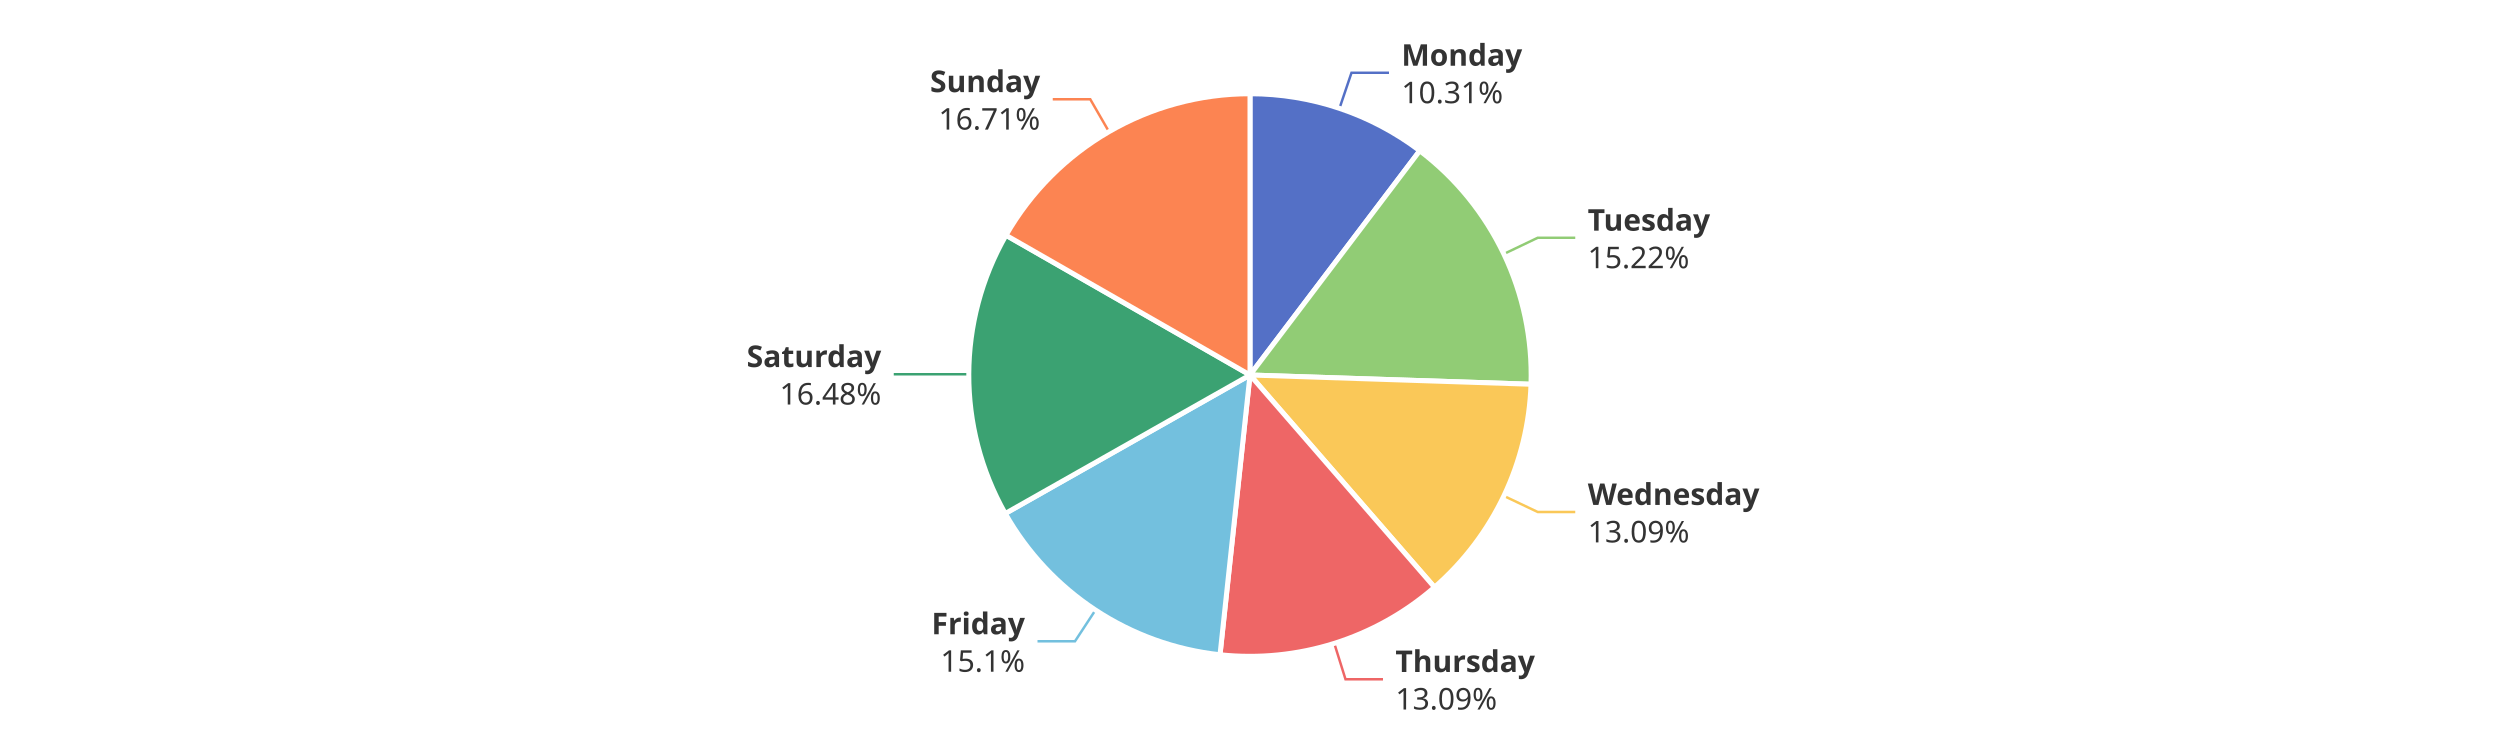
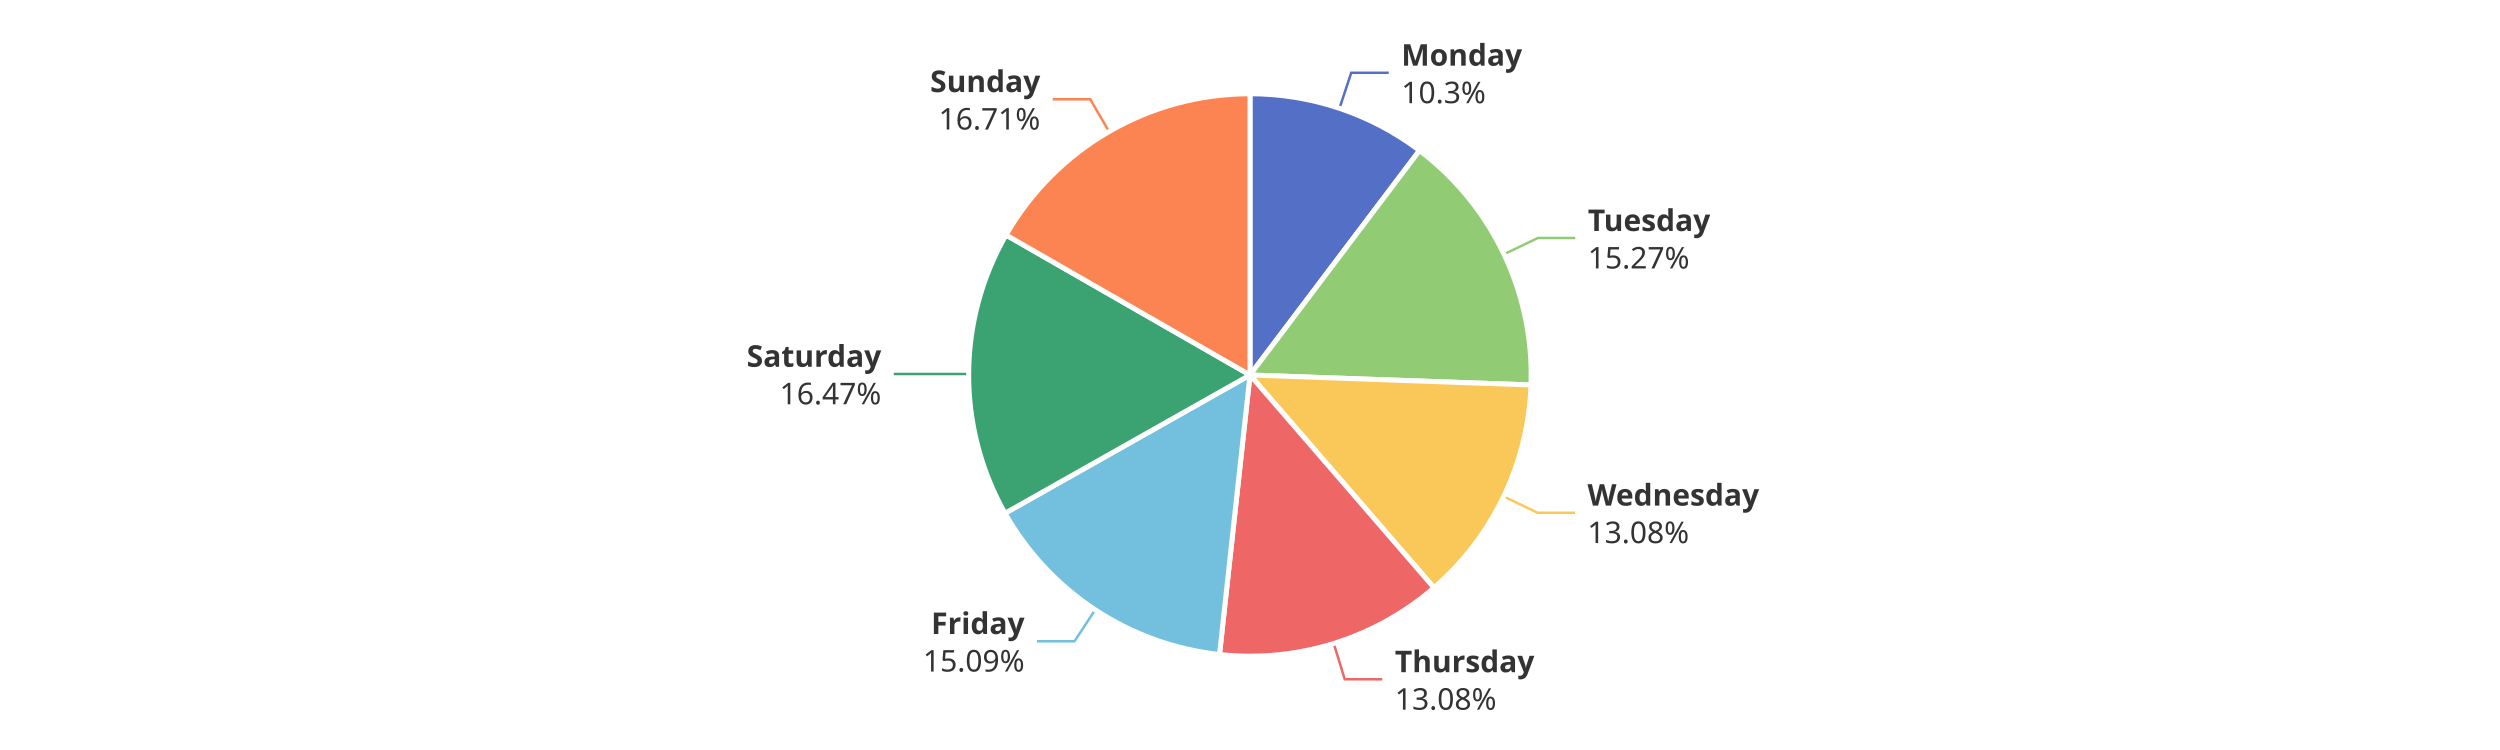
<svg xmlns="http://www.w3.org/2000/svg" width="1000" height="300" version="1.1" baseProfile="full" viewBox="0 0 1000 300">
  <rect width="1000" height="300" x="0" y="0" id="0" fill="#ffffff" />
-   <polyline points="535.8 43.3 540.6 29.1 555.6 29.1" fill="none" stroke="#5470c6" />
-   <polyline points="601.5 101.6 615.1 95.1 630.1 95.1" fill="none" stroke="#91cc75" />
-   <polyline points="601.6 198.4 615.1 204.8 630.1 204.8" fill="none" stroke="#fac858" />
-   <polyline points="533.7 257.3 538.2 271.7 553.2 271.7" fill="none" stroke="#ee6666" />
-   <polyline points="438.2 244 430 256.5 415 256.5" fill="none" stroke="#73c0de" />
-   <polyline points="387.5 149.7 372.5 149.7 357.5 149.7" fill="none" stroke="#3ba272" />
-   <polyline points="443.6 52.7 436.1 39.7 421.1 39.7" fill="none" stroke="#fc8452" />
-   <path d="M500 37.5A112.5 112.5 0 0 1 567.9 60.3L500 150Z" fill="#5470c6" stroke="#fff" stroke-width="2" stroke-linejoin="round" />
-   <path d="M567.9 60.3A112.5 112.5 0 0 1 612.4 153.7L500 150Z" fill="#91cc75" stroke="#fff" stroke-width="2" stroke-linejoin="round" />
-   <path d="M612.4 153.7A112.5 112.5 0 0 1 573.8 234.9L500 150Z" fill="#fac858" stroke="#fff" stroke-width="2" stroke-linejoin="round" />
-   <path d="M573.8 234.9A112.5 112.5 0 0 1 488 261.9L500 150Z" fill="#ee6666" stroke="#fff" stroke-width="2" stroke-linejoin="round" />
-   <path d="M488 261.9A112.5 112.5 0 0 1 402.1 205.4L500 150Z" fill="#73c0de" stroke="#fff" stroke-width="2" stroke-linejoin="round" />
-   <path d="M402.1 205.4A112.5 112.5 0 0 1 402.4 94.1L500 150Z" fill="#3ba272" stroke="#fff" stroke-width="2" stroke-linejoin="round" />
-   <path d="M402.4 94.1A112.5 112.5 0 0 1 500 37.5L500 150Z" fill="#fc8452" stroke="#fff" stroke-width="2" stroke-linejoin="round" />
-   <path d="M0 -15l42.8 0l0 30l-42.8 0Z" transform="translate(560.5748 29.1284)" fill="none" />
-   <text dominant-baseline="central" text-anchor="start" style="font-size:12px;font-family:sans-serif;font-weight:bold;" y="-7.5" transform="translate(560.5748 29.1284)" fill="#333" stroke="rgb(255,255,255)" stroke-width="2" paint-order="stroke" stroke-miterlimit="2">Monday</text>
-   <text dominant-baseline="central" text-anchor="start" style="font-size:12px;font-family:sans-serif;" y="7.5" transform="translate(560.5748 29.1284)" fill="#333" stroke="rgb(255,255,255)" stroke-width="2" paint-order="stroke" stroke-miterlimit="2">10.31%</text>
-   <path d="M0 -15l46.2 0l0 30l-46.2 0Z" transform="translate(635.0849 95.121)" fill="none" />
-   <text dominant-baseline="central" text-anchor="start" style="font-size:12px;font-family:sans-serif;font-weight:bold;" y="-7.5" transform="translate(635.0849 95.121)" fill="#333" stroke="rgb(255,255,255)" stroke-width="2" paint-order="stroke" stroke-miterlimit="2">Tuesday</text>
-   <text dominant-baseline="central" text-anchor="start" style="font-size:12px;font-family:sans-serif;" y="7.5" transform="translate(635.0849 95.121)" fill="#333" stroke="rgb(255,255,255)" stroke-width="2" paint-order="stroke" stroke-miterlimit="2">15.22%</text>
-   <path d="M0 -15l63.6 0l0 30l-63.6 0Z" transform="translate(635.1194 204.8067)" fill="none" />
-   <text dominant-baseline="central" text-anchor="start" style="font-size:12px;font-family:sans-serif;font-weight:bold;" y="-7.5" transform="translate(635.1194 204.8067)" fill="#333" stroke="rgb(255,255,255)" stroke-width="2" paint-order="stroke" stroke-miterlimit="2">Wednesday</text>
-   <text dominant-baseline="central" text-anchor="start" style="font-size:12px;font-family:sans-serif;" y="7.5" transform="translate(635.1194 204.8067)" fill="#333" stroke="rgb(255,255,255)" stroke-width="2" paint-order="stroke" stroke-miterlimit="2">13.09%</text>
-   <path d="M0 -15l50.2 0l0 30l-50.2 0Z" transform="translate(558.175 271.6508)" fill="none" />
-   <text dominant-baseline="central" text-anchor="start" style="font-size:12px;font-family:sans-serif;font-weight:bold;" y="-7.5" transform="translate(558.175 271.6508)" fill="#333" stroke="rgb(255,255,255)" stroke-width="2" paint-order="stroke" stroke-miterlimit="2">Thursday</text>
-   <text dominant-baseline="central" text-anchor="start" style="font-size:12px;font-family:sans-serif;" y="7.5" transform="translate(558.175 271.6508)" fill="#333" stroke="rgb(255,255,255)" stroke-width="2" paint-order="stroke" stroke-miterlimit="2">13.09%</text>
-   <path d="M-34.2 -15l34.2 0l0 30l-34.2 0Z" transform="translate(409.9723 256.5475)" fill="none" />
-   <text dominant-baseline="central" text-anchor="end" style="font-size:12px;font-family:sans-serif;font-weight:bold;" y="-7.5" transform="translate(409.9723 256.5475)" fill="#333" stroke="rgb(255,255,255)" stroke-width="2" paint-order="stroke" stroke-miterlimit="2">Friday</text>
-   <text dominant-baseline="central" text-anchor="end" style="font-size:12px;font-family:sans-serif;" y="7.5" transform="translate(409.9723 256.5475)" fill="#333" stroke="rgb(255,255,255)" stroke-width="2" paint-order="stroke" stroke-miterlimit="2">15.1%</text>
-   <path d="M-48.2 -15l48.2 0l0 30l-48.2 0Z" transform="translate(352.5005 149.6596)" fill="none" />
-   <text dominant-baseline="central" text-anchor="end" style="font-size:12px;font-family:sans-serif;font-weight:bold;" y="-7.5" transform="translate(352.5005 149.6596)" fill="#333" stroke="rgb(255,255,255)" stroke-width="2" paint-order="stroke" stroke-miterlimit="2">Saturday</text>
-   <text dominant-baseline="central" text-anchor="end" style="font-size:12px;font-family:sans-serif;" y="7.5" transform="translate(352.5005 149.6596)" fill="#333" stroke="rgb(255,255,255)" stroke-width="2" paint-order="stroke" stroke-miterlimit="2">16.48%</text>
-   <path d="M-40.9 -15l40.9 0l0 30l-40.9 0Z" transform="translate(416.0709 39.6854)" fill="none" />
-   <text dominant-baseline="central" text-anchor="end" style="font-size:12px;font-family:sans-serif;font-weight:bold;" y="-7.5" transform="translate(416.0709 39.6854)" fill="#333" stroke="rgb(255,255,255)" stroke-width="2" paint-order="stroke" stroke-miterlimit="2">Sunday</text>
-   <text dominant-baseline="central" text-anchor="end" style="font-size:12px;font-family:sans-serif;" y="7.5" transform="translate(416.0709 39.6854)" fill="#333" stroke="rgb(255,255,255)" stroke-width="2" paint-order="stroke" stroke-miterlimit="2">16.71%</text>
+   <polyline points="535.8 43.3 540.5 29.1 555.5 29.1" fill="none" stroke="#5470c6" />
+   <polyline points="601.6 101.7 615.1 95.2 630.1 95.2" fill="none" stroke="#91cc75" />
+   <polyline points="601.5 198.6 615 205.1 630 205.1" fill="none" stroke="#fac858" />
+   <polyline points="533.5 257.4 537.9 271.7 552.9 271.7" fill="none" stroke="#ee6666" />
+   <polyline points="438.1 243.9 429.8 256.5 414.8 256.5" fill="none" stroke="#73c0de" />
+   <polyline points="387.5 149.6 372.5 149.6 357.5 149.6" fill="none" stroke="#3ba272" />
+   <polyline points="443.6 52.6 436.1 39.7 421.1 39.7" fill="none" stroke="#fc8452" />
+   <path d="M500 37.5A112.5 112.5 0 0 1 567.8 60.2L500 150Z" fill="#5470c6" stroke="#fff" stroke-width="2" stroke-linejoin="round" />
+   <path d="M567.8 60.2A112.5 112.5 0 0 1 612.4 154L500 150Z" fill="#91cc75" stroke="#fff" stroke-width="2" stroke-linejoin="round" />
+   <path d="M612.4 154A112.5 112.5 0 0 1 573.6 235.1L500 150Z" fill="#fac858" stroke="#fff" stroke-width="2" stroke-linejoin="round" />
+   <path d="M573.6 235.1A112.5 112.5 0 0 1 487.8 261.8L500 150Z" fill="#ee6666" stroke="#fff" stroke-width="2" stroke-linejoin="round" />
+   <path d="M487.8 261.8A112.5 112.5 0 0 1 402 205.3L500 150Z" fill="#73c0de" stroke="#fff" stroke-width="2" stroke-linejoin="round" />
+   <path d="M402 205.3A112.5 112.5 0 0 1 402.4 94L500 150Z" fill="#3ba272" stroke="#fff" stroke-width="2" stroke-linejoin="round" />
+   <path d="M402.4 94A112.5 112.5 0 0 1 500 37.5L500 150Z" fill="#fc8452" stroke="#fff" stroke-width="2" stroke-linejoin="round" />
+   <path d="M0 -15l42.8 0l0 30l-42.8 0Z" transform="translate(560.5407 29.117)" fill="none" />
+   <text dominant-baseline="central" text-anchor="start" style="font-size:12px;font-family:sans-serif;font-weight:bold;" y="-7.5" transform="translate(560.5407 29.117)" fill="#333" stroke="rgb(255,255,255)" stroke-width="2" paint-order="stroke" stroke-miterlimit="2">Monday</text>
+   <text dominant-baseline="central" text-anchor="start" style="font-size:12px;font-family:sans-serif;" y="7.5" transform="translate(560.5407 29.117)" fill="#333" stroke="rgb(255,255,255)" stroke-width="2" paint-order="stroke" stroke-miterlimit="2">10.3%</text>
+   <path d="M0 -15l46.2 0l0 30l-46.2 0Z" transform="translate(635.1428 95.2424)" fill="none" />
+   <text dominant-baseline="central" text-anchor="start" style="font-size:12px;font-family:sans-serif;font-weight:bold;" y="-7.5" transform="translate(635.1428 95.2424)" fill="#333" stroke="rgb(255,255,255)" stroke-width="2" paint-order="stroke" stroke-miterlimit="2">Tuesday</text>
+   <text dominant-baseline="central" text-anchor="start" style="font-size:12px;font-family:sans-serif;" y="7.5" transform="translate(635.1428 95.2424)" fill="#333" stroke="rgb(255,255,255)" stroke-width="2" paint-order="stroke" stroke-miterlimit="2">15.27%</text>
+   <path d="M0 -15l63.6 0l0 30l-63.6 0Z" transform="translate(634.9875 205.0829)" fill="none" />
+   <text dominant-baseline="central" text-anchor="start" style="font-size:12px;font-family:sans-serif;font-weight:bold;" y="-7.5" transform="translate(634.9875 205.0829)" fill="#333" stroke="rgb(255,255,255)" stroke-width="2" paint-order="stroke" stroke-miterlimit="2">Wednesday</text>
+   <text dominant-baseline="central" text-anchor="start" style="font-size:12px;font-family:sans-serif;" y="7.5" transform="translate(634.9875 205.0829)" fill="#333" stroke="rgb(255,255,255)" stroke-width="2" paint-order="stroke" stroke-miterlimit="2">13.08%</text>
+   <path d="M0 -15l50.2 0l0 30l-50.2 0Z" transform="translate(557.9493 271.7214)" fill="none" />
+   <text dominant-baseline="central" text-anchor="start" style="font-size:12px;font-family:sans-serif;font-weight:bold;" y="-7.5" transform="translate(557.9493 271.7214)" fill="#333" stroke="rgb(255,255,255)" stroke-width="2" paint-order="stroke" stroke-miterlimit="2">Thursday</text>
+   <text dominant-baseline="central" text-anchor="start" style="font-size:12px;font-family:sans-serif;" y="7.5" transform="translate(557.9493 271.7214)" fill="#333" stroke="rgb(255,255,255)" stroke-width="2" paint-order="stroke" stroke-miterlimit="2">13.08%</text>
+   <path d="M-40.9 -15l40.9 0l0 30l-40.9 0Z" transform="translate(409.8323 256.4554)" fill="none" />
+   <text dominant-baseline="central" text-anchor="end" style="font-size:12px;font-family:sans-serif;font-weight:bold;" y="-7.5" transform="translate(409.8323 256.4554)" fill="#333" stroke="rgb(255,255,255)" stroke-width="2" paint-order="stroke" stroke-miterlimit="2">Friday</text>
+   <text dominant-baseline="central" text-anchor="end" style="font-size:12px;font-family:sans-serif;" y="7.5" transform="translate(409.8323 256.4554)" fill="#333" stroke="rgb(255,255,255)" stroke-width="2" paint-order="stroke" stroke-miterlimit="2">15.09%</text>
+   <path d="M-48.2 -15l48.2 0l0 30l-48.2 0Z" transform="translate(352.5008 149.5594)" fill="none" />
+   <text dominant-baseline="central" text-anchor="end" style="font-size:12px;font-family:sans-serif;font-weight:bold;" y="-7.5" transform="translate(352.5008 149.5594)" fill="#333" stroke="rgb(255,255,255)" stroke-width="2" paint-order="stroke" stroke-miterlimit="2">Saturday</text>
+   <text dominant-baseline="central" text-anchor="end" style="font-size:12px;font-family:sans-serif;" y="7.5" transform="translate(352.5008 149.5594)" fill="#333" stroke="rgb(255,255,255)" stroke-width="2" paint-order="stroke" stroke-miterlimit="2">16.47%</text>
+   <path d="M-40.9 -15l40.9 0l0 30l-40.9 0Z" transform="translate(416.0997 39.6686)" fill="none" />
+   <text dominant-baseline="central" text-anchor="end" style="font-size:12px;font-family:sans-serif;font-weight:bold;" y="-7.5" transform="translate(416.0997 39.6686)" fill="#333" stroke="rgb(255,255,255)" stroke-width="2" paint-order="stroke" stroke-miterlimit="2">Sunday</text>
+   <text dominant-baseline="central" text-anchor="end" style="font-size:12px;font-family:sans-serif;" y="7.5" transform="translate(416.0997 39.6686)" fill="#333" stroke="rgb(255,255,255)" stroke-width="2" paint-order="stroke" stroke-miterlimit="2">16.71%</text>
</svg>
